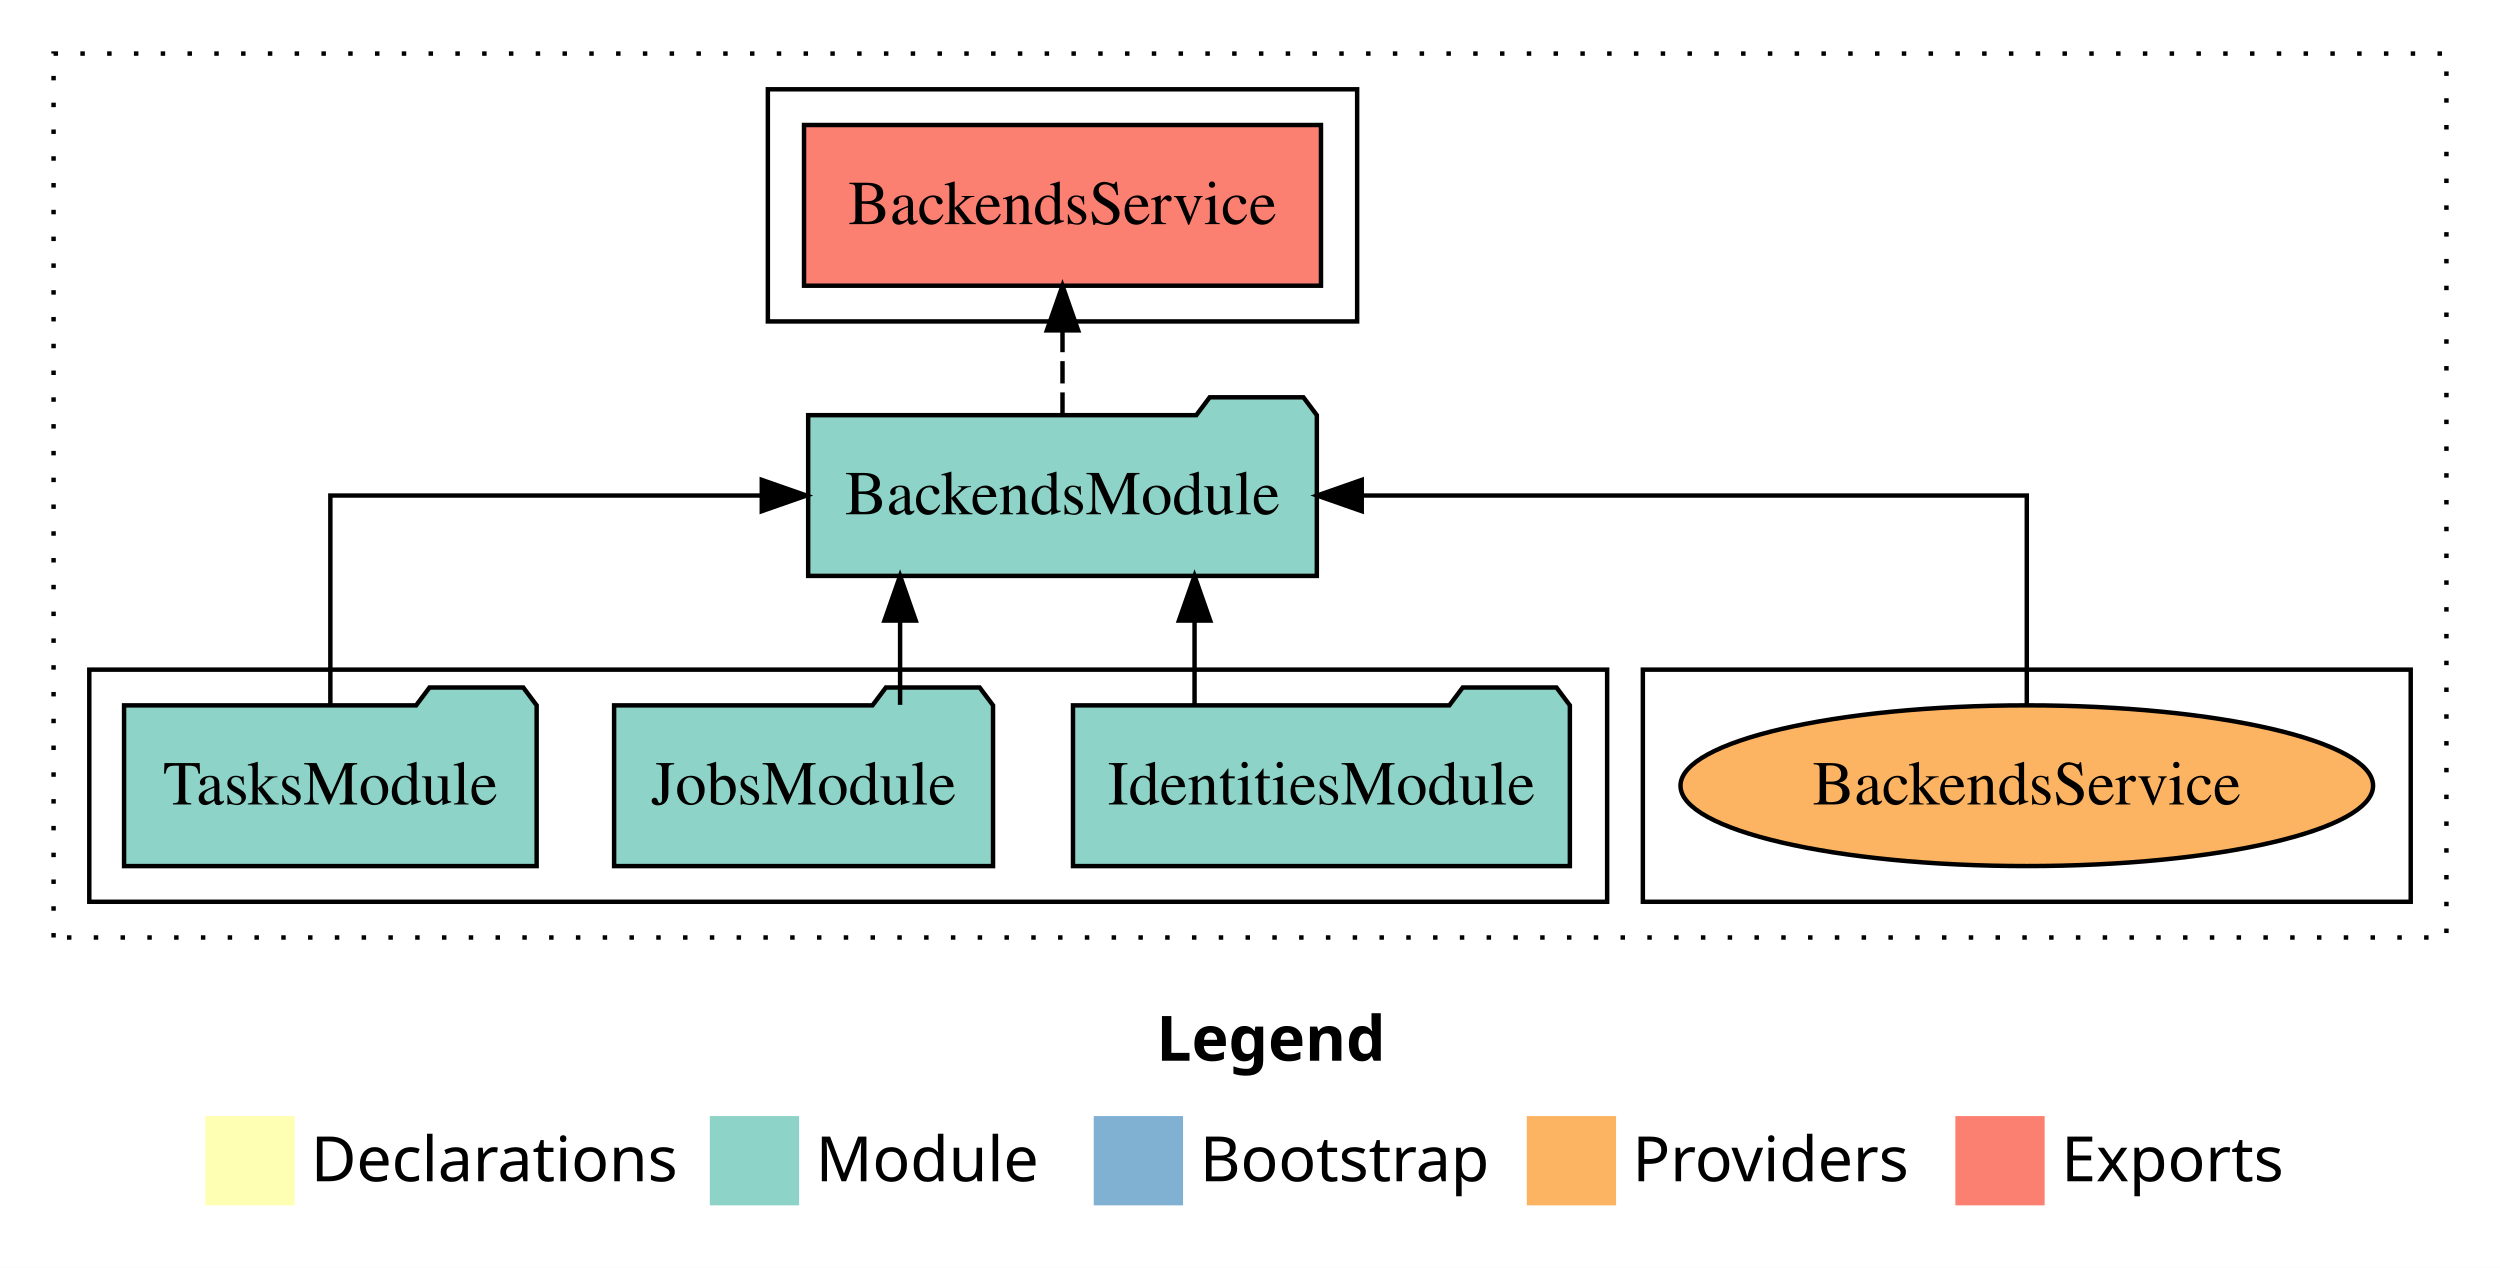
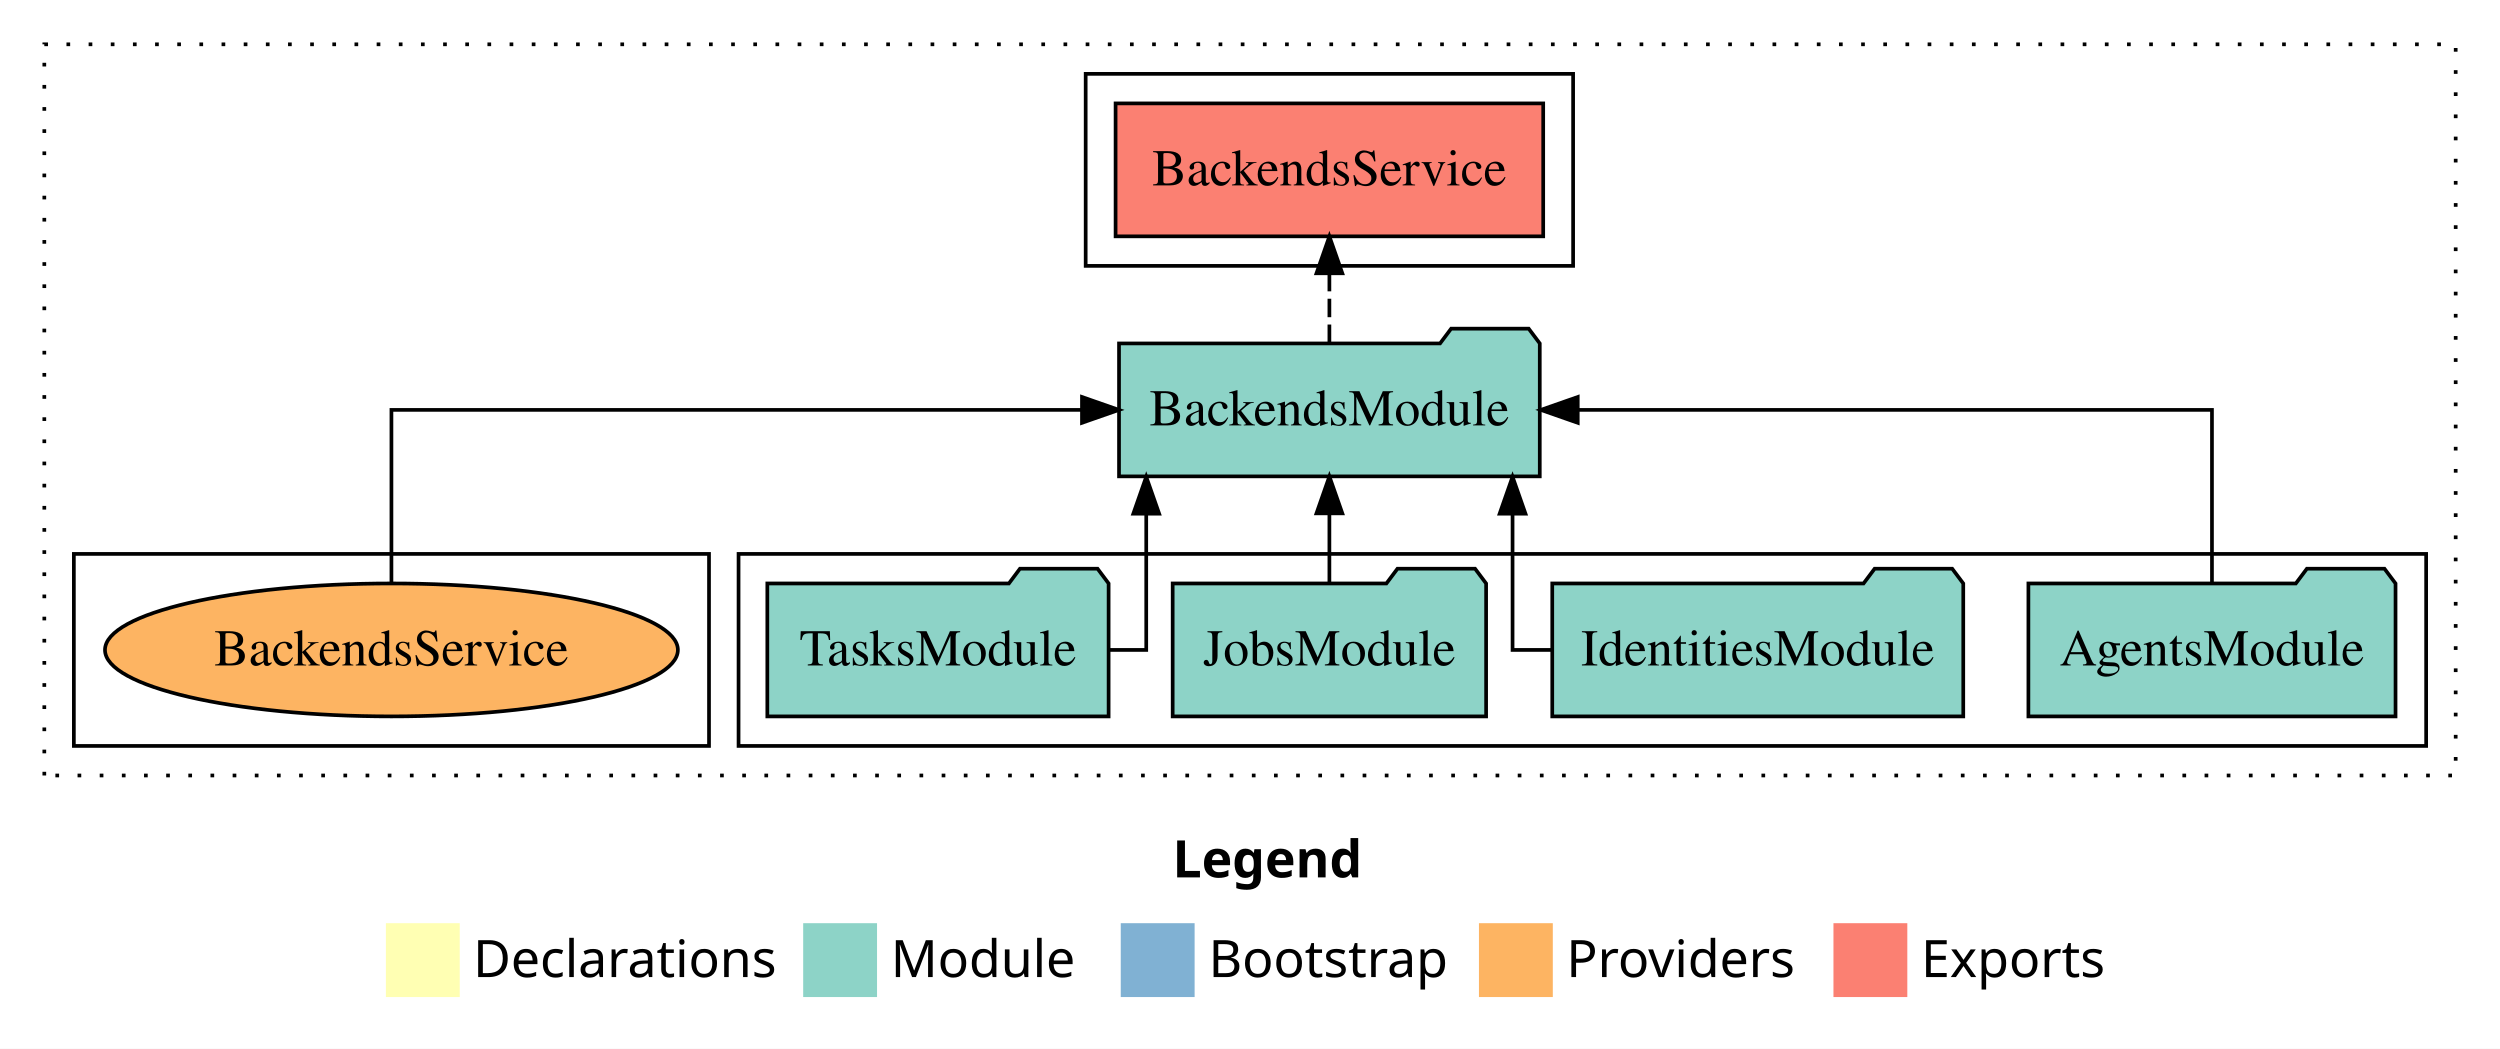
- <svg xmlns="http://www.w3.org/2000/svg" width="560pt" height="284pt" viewBox="0.00 0.00 560.00 284.00">
+ <svg xmlns="http://www.w3.org/2000/svg" width="677pt" height="284pt" viewBox="0.00 0.00 677.00 284.00">
  <g id="graph0" class="graph" transform="scale(1 1) rotate(0) translate(4 280)">
-     <polygon fill="white" stroke="transparent" points="-4,4 -4,-280 556,-280 556,4 -4,4" />
-     <text text-anchor="start" x="255.01" y="-42.4" font-family="Times-12" font-weight="bold" font-size="14.00">Legend</text>
-     <polygon fill="#ffffb3" stroke="transparent" points="42,-10 42,-30 62,-30 62,-10 42,-10" />
-     <text text-anchor="start" x="65.63" y="-15.4" font-family="Times-12" font-size="14.00">  Declarations</text>
-     <polygon fill="#8dd3c7" stroke="transparent" points="155,-10 155,-30 175,-30 175,-10 155,-10" />
-     <text text-anchor="start" x="178.73" y="-15.4" font-family="Times-12" font-size="14.00">  Module</text>
-     <polygon fill="#80b1d3" stroke="transparent" points="241,-10 241,-30 261,-30 261,-10 241,-10" />
-     <text text-anchor="start" x="264.78" y="-15.4" font-family="Times-12" font-size="14.00">  Bootstrap</text>
-     <polygon fill="#fdb462" stroke="transparent" points="338,-10 338,-30 358,-30 358,-10 338,-10" />
-     <text text-anchor="start" x="361.67" y="-15.4" font-family="Times-12" font-size="14.00">  Providers</text>
-     <polygon fill="#fb8072" stroke="transparent" points="434,-10 434,-30 454,-30 454,-10 434,-10" />
-     <text text-anchor="start" x="457.73" y="-15.4" font-family="Times-12" font-size="14.00">  Exports</text>
+     <polygon fill="white" stroke="transparent" points="-4,4 -4,-280 673,-280 673,4 -4,4" />
+     <text text-anchor="start" x="313.51" y="-42.4" font-family="Times-12" font-weight="bold" font-size="14.00">Legend</text>
+     <polygon fill="#ffffb3" stroke="transparent" points="100.5,-10 100.5,-30 120.5,-30 120.5,-10 100.5,-10" />
+     <text text-anchor="start" x="124.13" y="-15.4" font-family="Times-12" font-size="14.00">  Declarations</text>
+     <polygon fill="#8dd3c7" stroke="transparent" points="213.5,-10 213.5,-30 233.5,-30 233.5,-10 213.5,-10" />
+     <text text-anchor="start" x="237.23" y="-15.4" font-family="Times-12" font-size="14.00">  Module</text>
+     <polygon fill="#80b1d3" stroke="transparent" points="299.5,-10 299.5,-30 319.5,-30 319.5,-10 299.5,-10" />
+     <text text-anchor="start" x="323.28" y="-15.4" font-family="Times-12" font-size="14.00">  Bootstrap</text>
+     <polygon fill="#fdb462" stroke="transparent" points="396.5,-10 396.5,-30 416.5,-30 416.5,-10 396.5,-10" />
+     <text text-anchor="start" x="420.17" y="-15.4" font-family="Times-12" font-size="14.00">  Providers</text>
+     <polygon fill="#fb8072" stroke="transparent" points="492.5,-10 492.5,-30 512.5,-30 512.5,-10 492.5,-10" />
+     <text text-anchor="start" x="516.23" y="-15.4" font-family="Times-12" font-size="14.00">  Exports</text>
    <g id="clust1" class="cluster">
-       <polygon fill="none" stroke="black" stroke-dasharray="1,5" points="8,-70 8,-268 544,-268 544,-70 8,-70" />
+       <polygon fill="none" stroke="black" stroke-dasharray="1,5" points="8,-70 8,-268 661,-268 661,-70 8,-70" />
+     </g>
+     <g id="clust3" class="cluster">
+       <polygon fill="none" stroke="black" points="196,-78 196,-130 653,-130 653,-78 196,-78" />
    </g>
    <g id="clust4" class="cluster">
-       <polygon fill="none" stroke="black" points="168,-208 168,-260 300,-260 300,-208 168,-208" />
+       <polygon fill="none" stroke="black" points="290,-208 290,-260 422,-260 422,-208 290,-208" />
    </g>
    <g id="clust6" class="cluster">
-       <polygon fill="none" stroke="black" points="364,-78 364,-130 536,-130 536,-78 364,-78" />
-     </g>
-     <g id="clust3" class="cluster">
-       <polygon fill="none" stroke="black" points="16,-78 16,-130 356,-130 356,-78 16,-78" />
+       <polygon fill="none" stroke="black" points="16,-78 16,-130 188,-130 188,-78 16,-78" />
    </g>
    <g id="node1" class="node">
-       <polygon fill="#8dd3c7" stroke="black" points="347.65,-122 344.65,-126 323.65,-126 320.65,-122 236.35,-122 236.35,-86 347.65,-86 347.65,-122" />
-       <text text-anchor="middle" x="292" y="-99.8" font-family="Times,serif" font-size="14.00">IdentitiesModule</text>
+       <polygon fill="#8dd3c7" stroke="black" points="644.71,-122 641.71,-126 620.71,-126 617.71,-122 545.29,-122 545.29,-86 644.71,-86 644.71,-122" />
+       <text text-anchor="middle" x="595" y="-99.8" font-family="Times,serif" font-size="14.00">AgentsModule</text>
+     </g>
+     <g id="node5" class="node">
+       <polygon fill="#8dd3c7" stroke="black" points="412.97,-187 409.97,-191 388.97,-191 385.97,-187 299.03,-187 299.03,-151 412.97,-151 412.97,-187" />
+       <text text-anchor="middle" x="356" y="-164.8" font-family="Times,serif" font-size="14.00">BackendsModule</text>
+     </g>
+     <g id="edge1" class="edge">
+       <path fill="none" stroke="black" d="M595,-122.11C595,-141.34 595,-169 595,-169 595,-169 423.25,-169 423.25,-169" />
+       <polygon fill="black" stroke="black" points="423.25,-165.5 413.25,-169 423.25,-172.5 423.25,-165.5" />
+     </g>
+     <g id="node2" class="node">
+       <polygon fill="#8dd3c7" stroke="black" points="527.65,-122 524.65,-126 503.65,-126 500.65,-122 416.35,-122 416.35,-86 527.65,-86 527.65,-122" />
+       <text text-anchor="middle" x="472" y="-99.8" font-family="Times,serif" font-size="14.00">IdentitiesModule</text>
+     </g>
+     <g id="edge2" class="edge">
+       <path fill="none" stroke="black" d="M416.27,-104C409.88,-104 405.6,-104 405.6,-104 405.6,-104 405.6,-140.89 405.6,-140.89" />
+       <polygon fill="black" stroke="black" points="402.1,-140.89 405.6,-150.89 409.1,-140.89 402.1,-140.89" />
+     </g>
+     <g id="node3" class="node">
+       <polygon fill="#8dd3c7" stroke="black" points="398.44,-122 395.44,-126 374.44,-126 371.44,-122 313.56,-122 313.56,-86 398.44,-86 398.44,-122" />
+       <text text-anchor="middle" x="356" y="-99.8" font-family="Times,serif" font-size="14.00">JobsModule</text>
+     </g>
+     <g id="edge3" class="edge">
+       <path fill="none" stroke="black" d="M356,-122.11C356,-122.11 356,-140.99 356,-140.99" />
+       <polygon fill="black" stroke="black" points="352.5,-140.99 356,-150.99 359.5,-140.99 352.5,-140.99" />
    </g>
    <g id="node4" class="node">
-       <polygon fill="#8dd3c7" stroke="black" points="290.97,-187 287.97,-191 266.97,-191 263.97,-187 177.03,-187 177.03,-151 290.97,-151 290.97,-187" />
-       <text text-anchor="middle" x="234" y="-164.8" font-family="Times,serif" font-size="14.00">BackendsModule</text>
-     </g>
-     <g id="edge1" class="edge">
-       <path fill="none" stroke="black" d="M263.58,-122.11C263.58,-122.11 263.58,-140.99 263.58,-140.99" />
-       <polygon fill="black" stroke="black" points="260.08,-140.99 263.58,-150.99 267.08,-140.99 260.08,-140.99" />
-     </g>
-     <g id="node2" class="node">
-       <polygon fill="#8dd3c7" stroke="black" points="218.44,-122 215.44,-126 194.44,-126 191.44,-122 133.56,-122 133.56,-86 218.44,-86 218.44,-122" />
-       <text text-anchor="middle" x="176" y="-99.8" font-family="Times,serif" font-size="14.00">JobsModule</text>
-     </g>
-     <g id="edge2" class="edge">
-       <path fill="none" stroke="black" d="M197.62,-122.11C197.62,-122.11 197.62,-140.99 197.62,-140.99" />
-       <polygon fill="black" stroke="black" points="194.12,-140.99 197.62,-150.99 201.12,-140.99 194.12,-140.99" />
-     </g>
-     <g id="node3" class="node">
-       <polygon fill="#8dd3c7" stroke="black" points="116.21,-122 113.21,-126 92.21,-126 89.21,-122 23.79,-122 23.79,-86 116.21,-86 116.21,-122" />
-       <text text-anchor="middle" x="70" y="-99.8" font-family="Times,serif" font-size="14.00">TasksModule</text>
-     </g>
-     <g id="edge3" class="edge">
-       <path fill="none" stroke="black" d="M70,-122.11C70,-141.34 70,-169 70,-169 70,-169 166.64,-169 166.64,-169" />
-       <polygon fill="black" stroke="black" points="166.64,-172.5 176.64,-169 166.64,-165.5 166.64,-172.5" />
-     </g>
-     <g id="node5" class="node">
-       <polygon fill="#fb8072" stroke="black" points="291.9,-252 176.1,-252 176.1,-216 291.9,-216 291.9,-252" />
-       <text text-anchor="middle" x="234" y="-229.8" font-family="Times,serif" font-size="14.00">BackendsService </text>
+       <polygon fill="#8dd3c7" stroke="black" points="296.21,-122 293.21,-126 272.21,-126 269.21,-122 203.79,-122 203.79,-86 296.21,-86 296.21,-122" />
+       <text text-anchor="middle" x="250" y="-99.8" font-family="Times,serif" font-size="14.00">TasksModule</text>
    </g>
    <g id="edge4" class="edge">
-       <path fill="none" stroke="black" stroke-dasharray="5,2" d="M234,-187.11C234,-187.11 234,-205.99 234,-205.99" />
-       <polygon fill="black" stroke="black" points="230.5,-205.99 234,-215.99 237.5,-205.99 230.5,-205.99" />
+       <path fill="none" stroke="black" d="M296.31,-104C302.3,-104 306.4,-104 306.4,-104 306.4,-104 306.4,-140.89 306.4,-140.89" />
+       <polygon fill="black" stroke="black" points="302.9,-140.89 306.4,-150.89 309.9,-140.89 302.9,-140.89" />
    </g>
    <g id="node6" class="node">
-       <ellipse fill="#fdb462" stroke="black" cx="450" cy="-104" rx="77.57" ry="18" />
-       <text text-anchor="middle" x="450" y="-99.8" font-family="Times,serif" font-size="14.00">BackendsService</text>
+       <polygon fill="#fb8072" stroke="black" points="413.9,-252 298.1,-252 298.1,-216 413.9,-216 413.9,-252" />
+       <text text-anchor="middle" x="356" y="-229.8" font-family="Times,serif" font-size="14.00">BackendsService </text>
    </g>
    <g id="edge5" class="edge">
-       <path fill="none" stroke="black" d="M450,-122.11C450,-141.34 450,-169 450,-169 450,-169 301.03,-169 301.03,-169" />
-       <polygon fill="black" stroke="black" points="301.03,-165.5 291.03,-169 301.03,-172.5 301.03,-165.5" />
+       <path fill="none" stroke="black" stroke-dasharray="5,2" d="M356,-187.11C356,-187.11 356,-205.99 356,-205.99" />
+       <polygon fill="black" stroke="black" points="352.5,-205.99 356,-215.99 359.5,-205.99 352.5,-205.99" />
+     </g>
+     <g id="node7" class="node">
+       <ellipse fill="#fdb462" stroke="black" cx="102" cy="-104" rx="77.57" ry="18" />
+       <text text-anchor="middle" x="102" y="-99.8" font-family="Times,serif" font-size="14.00">BackendsService</text>
+     </g>
+     <g id="edge6" class="edge">
+       <path fill="none" stroke="black" d="M102,-122.11C102,-141.34 102,-169 102,-169 102,-169 289,-169 289,-169" />
+       <polygon fill="black" stroke="black" points="289,-172.5 299,-169 289,-165.5 289,-172.5" />
    </g>
  </g>
</svg>
